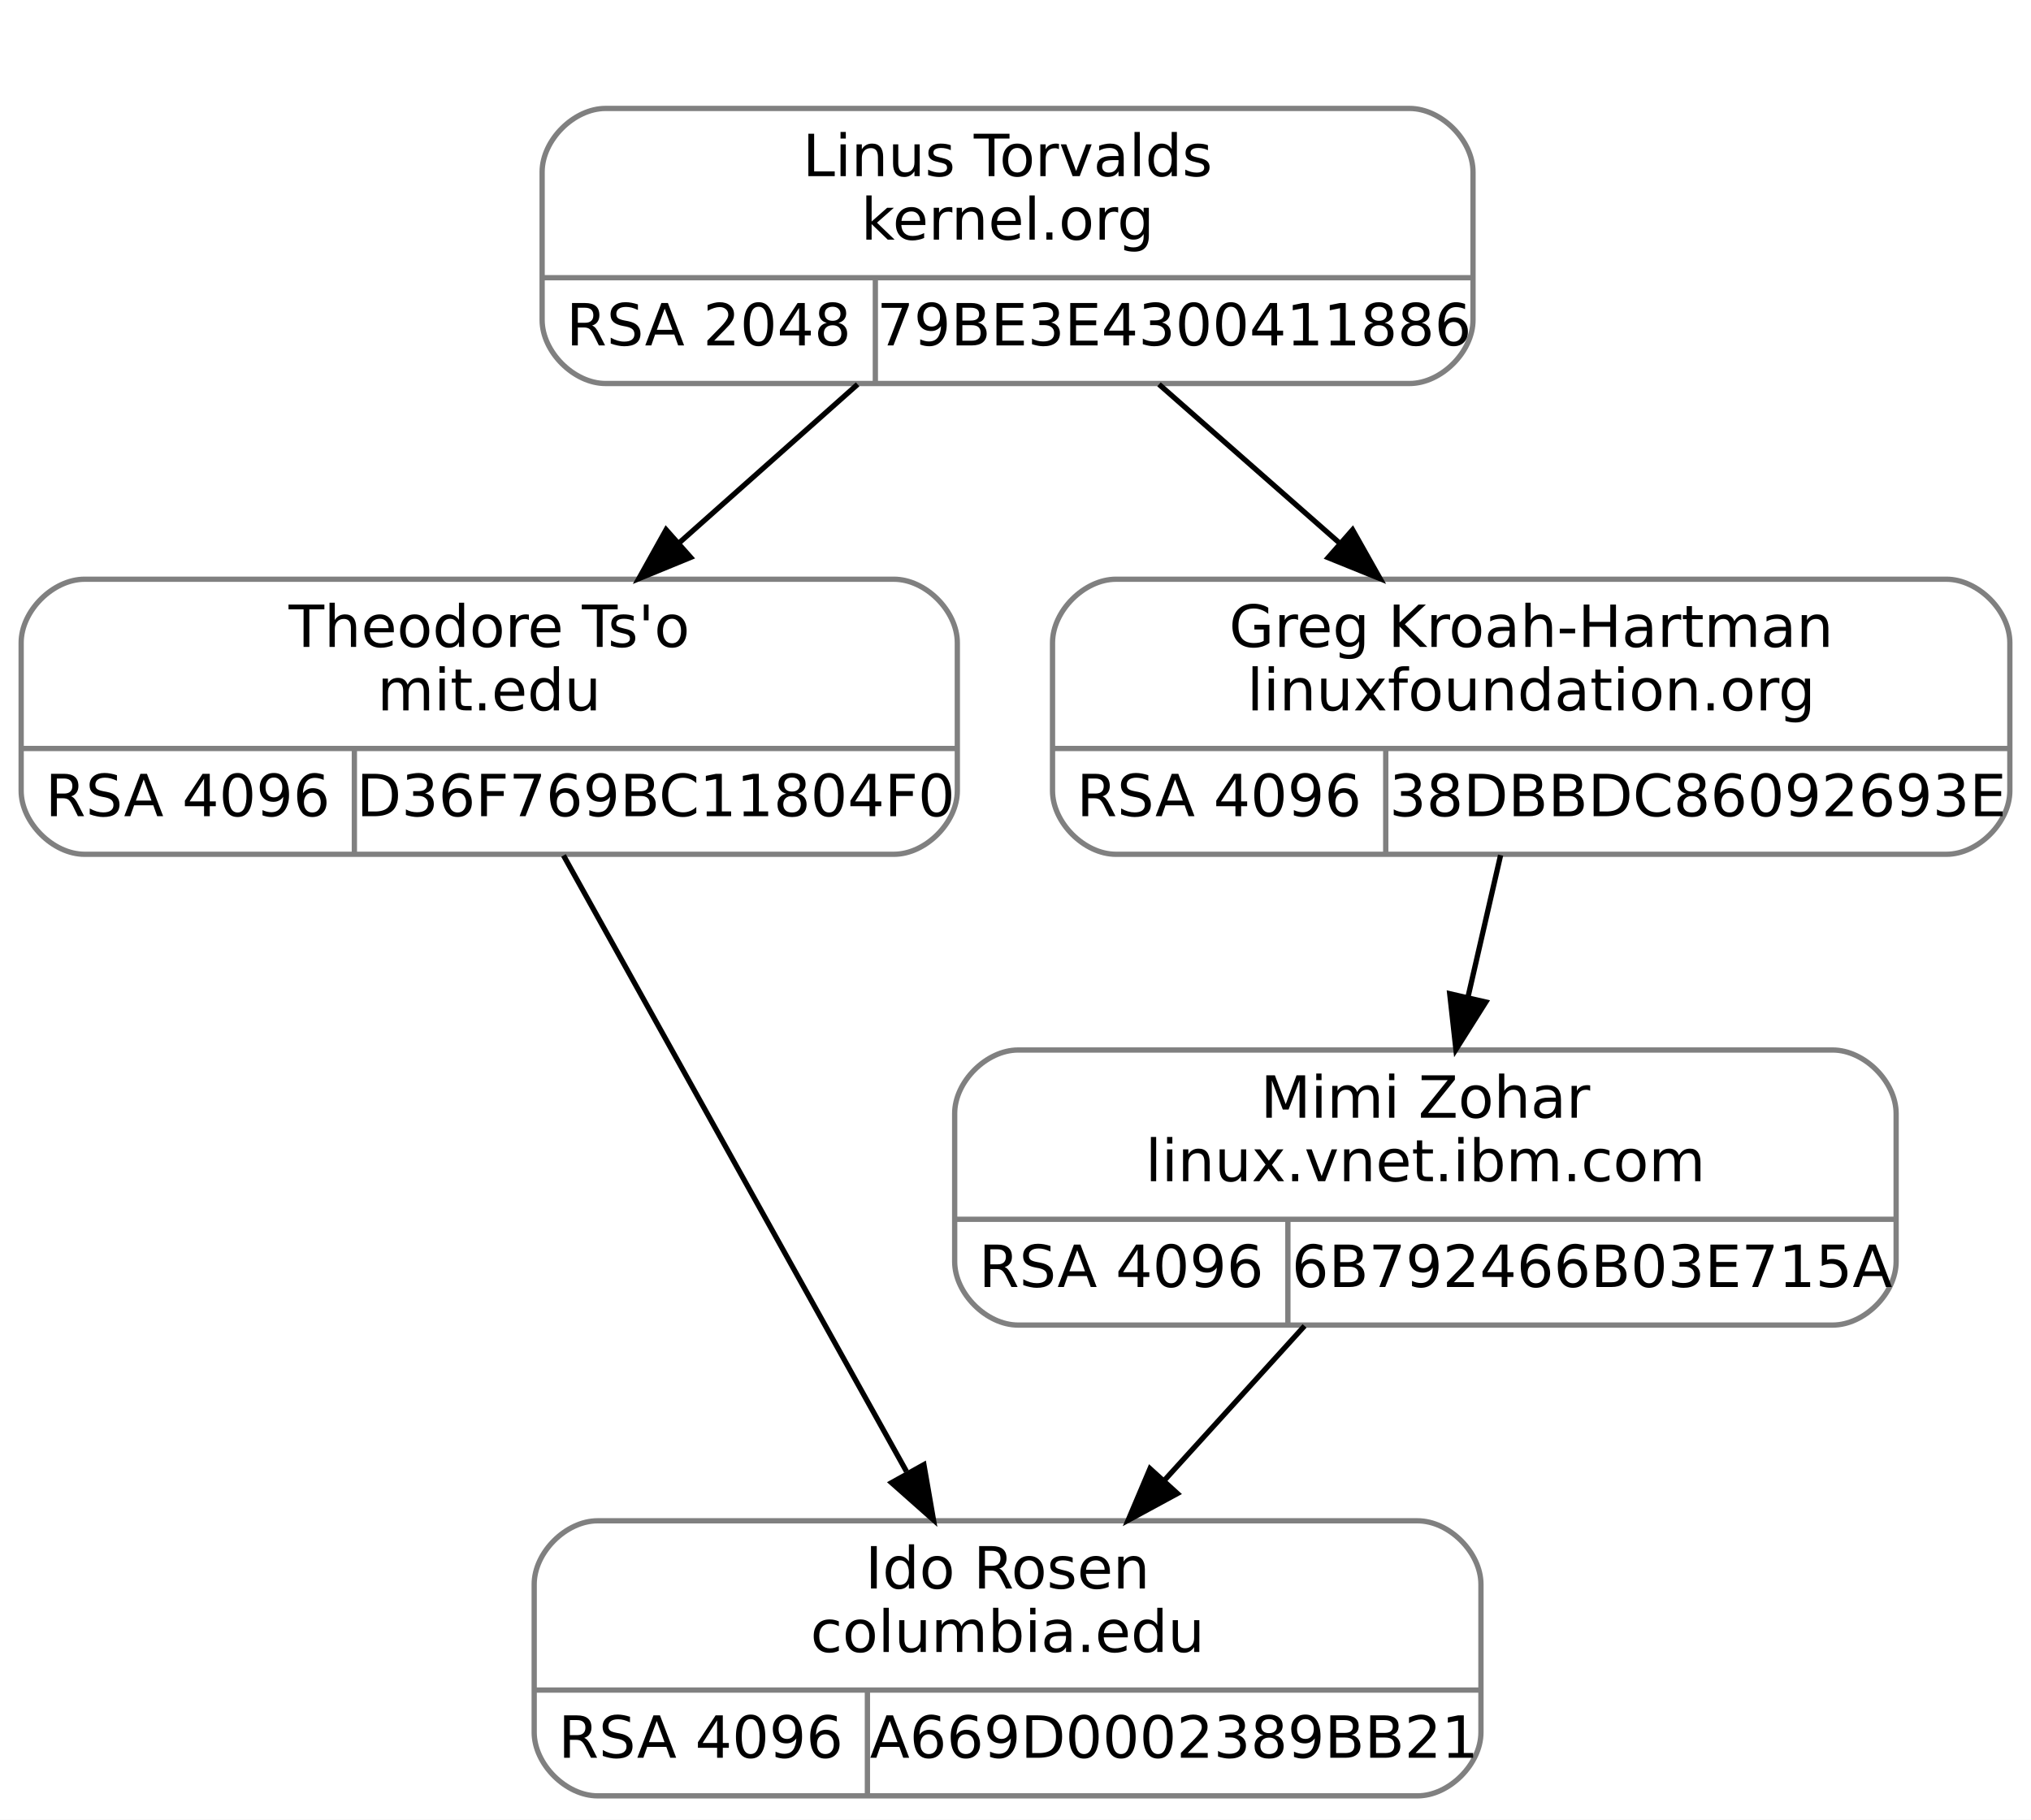
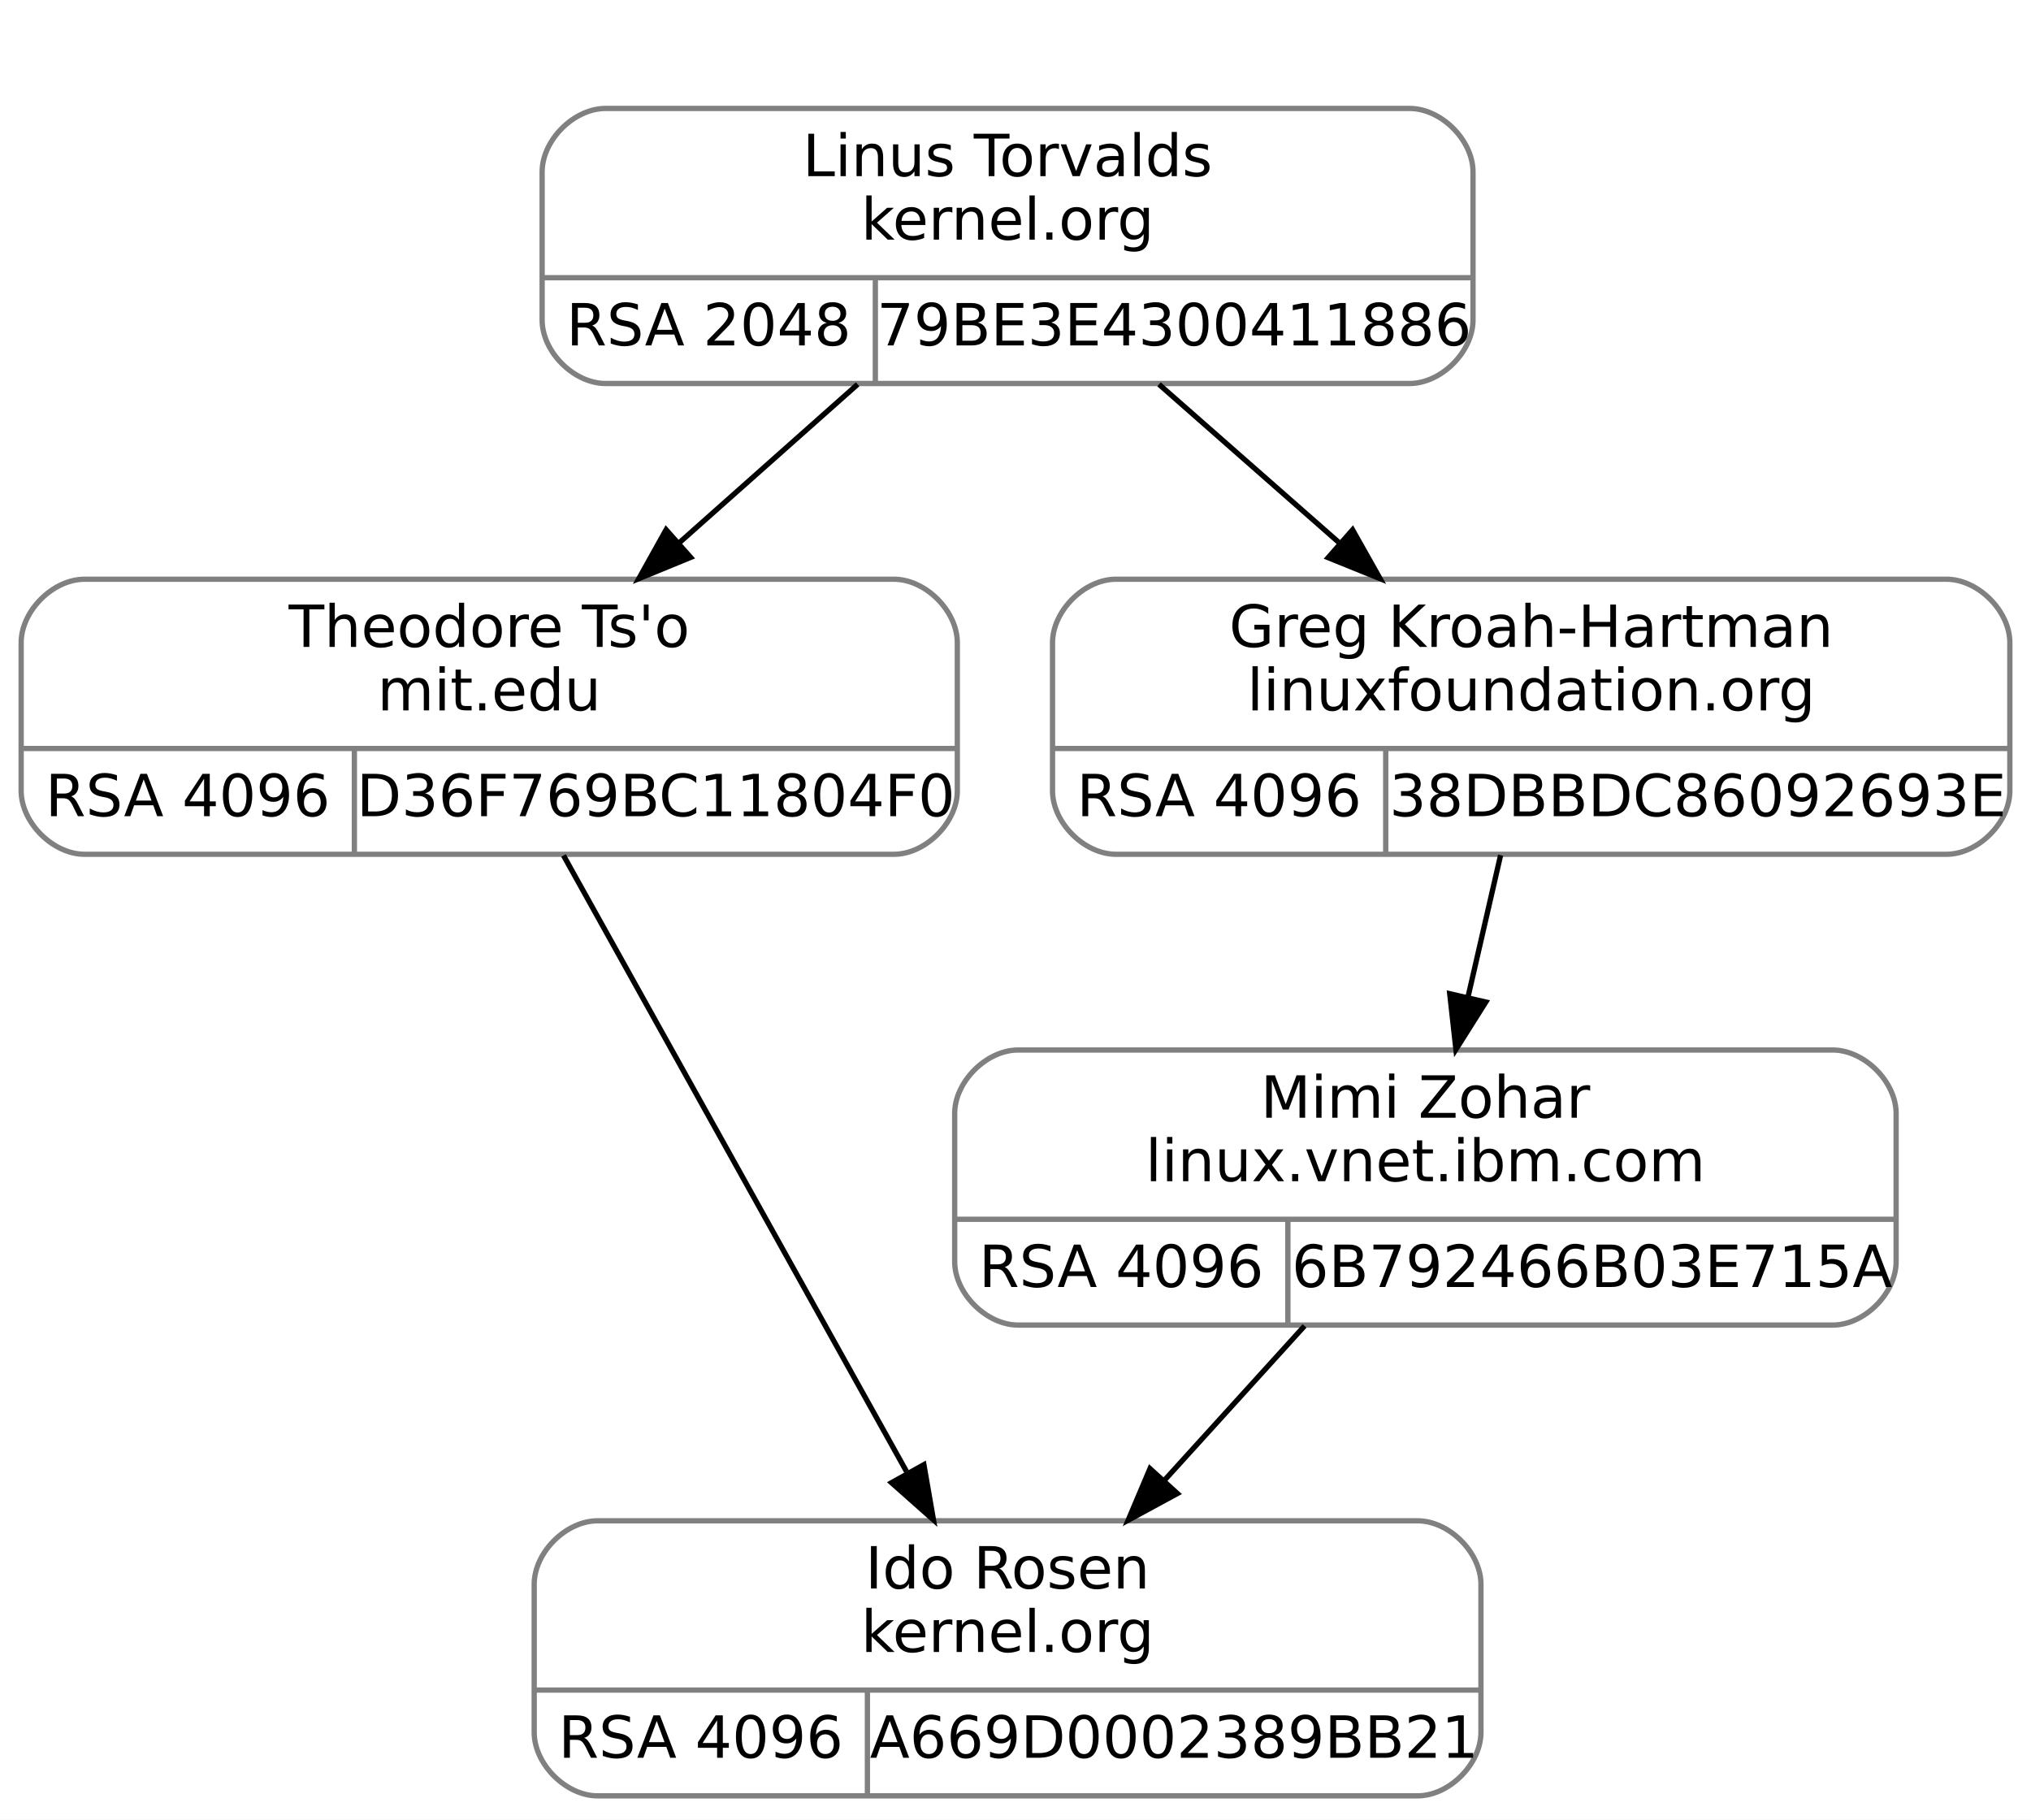
<svg xmlns="http://www.w3.org/2000/svg" width="384pt" height="344pt" viewBox="0.00 0.00 384.00 344.00">
  <g id="graph0" class="graph" transform="scale(1 1) rotate(0) translate(4 340)">
    <polygon fill="white" stroke="transparent" points="-4,4 -4,-340 380,-340 380,4 -4,4" />
    <g id="clust1" class="cluster">
      <polygon fill="none" stroke="white" points="90.5,-259 90.5,-328 282.5,-328 282.5,-259 90.5,-259" />
    </g>
    <g id="node1" class="node">
      <path fill="none" stroke="gray" d="M12,-178.5C12,-178.5 165,-178.5 165,-178.5 171,-178.5 177,-184.5 177,-190.5 177,-190.5 177,-218.5 177,-218.5 177,-224.5 171,-230.5 165,-230.5 165,-230.5 12,-230.5 12,-230.5 6,-230.5 0,-224.5 0,-218.5 0,-218.5 0,-190.5 0,-190.5 0,-184.5 6,-178.5 12,-178.5" />
      <text text-anchor="middle" x="88.5" y="-217.7" font-family="droid sans,dejavu sans,helvetica" font-size="11.00">Theodore Ts'o</text>
      <text text-anchor="middle" x="88.5" y="-205.7" font-family="droid sans,dejavu sans,helvetica" font-size="11.00">mit.edu</text>
      <polyline fill="none" stroke="gray" points="0,-198.5 177,-198.5 " />
      <text text-anchor="middle" x="31.5" y="-185.7" font-family="droid sans,dejavu sans,helvetica" font-size="11.00">RSA 4096</text>
      <polyline fill="none" stroke="gray" points="63,-178.5 63,-198.5 " />
      <text text-anchor="middle" x="120" y="-185.7" font-family="droid sans,dejavu sans,helvetica" font-size="11.00">D36F769BC11804F0</text>
    </g>
    <g id="node3" class="node">
      <path fill="none" stroke="gray" d="M109,-0.5C109,-0.5 264,-0.5 264,-0.5 270,-0.5 276,-6.5 276,-12.5 276,-12.5 276,-40.5 276,-40.5 276,-46.5 270,-52.5 264,-52.5 264,-52.5 109,-52.5 109,-52.5 103,-52.5 97,-46.5 97,-40.5 97,-40.5 97,-12.5 97,-12.5 97,-6.5 103,-0.5 109,-0.5" />
      <text text-anchor="middle" x="186.5" y="-39.7" font-family="droid sans,dejavu sans,helvetica" font-size="11.00">Ido Rosen</text>
-       <text text-anchor="middle" x="186.5" y="-27.7" font-family="droid sans,dejavu sans,helvetica" font-size="11.00">columbia.edu</text>
+       <text text-anchor="middle" x="186.5" y="-27.7" font-family="droid sans,dejavu sans,helvetica" font-size="11.00">kernel.org</text>
      <polyline fill="none" stroke="gray" points="97,-20.5 276,-20.5 " />
      <text text-anchor="middle" x="128.5" y="-7.7" font-family="droid sans,dejavu sans,helvetica" font-size="11.00">RSA 4096</text>
      <polyline fill="none" stroke="gray" points="160,-0.5 160,-20.5 " />
      <text text-anchor="middle" x="218" y="-7.7" font-family="droid sans,dejavu sans,helvetica" font-size="11.00">A669D0002389BB21</text>
    </g>
    <g id="edge2" class="edge">
      <path fill="none" stroke="black" d="M102.54,-178.28C119.57,-147.7 148.35,-96.01 167.39,-61.82" />
      <polygon fill="black" stroke="black" points="170.68,-63.11 172.49,-52.67 164.56,-59.7 170.68,-63.11" />
    </g>
    <g id="node2" class="node">
      <path fill="none" stroke="gray" d="M110.5,-267.5C110.5,-267.5 262.5,-267.5 262.5,-267.5 268.5,-267.5 274.5,-273.5 274.5,-279.5 274.5,-279.5 274.5,-307.5 274.5,-307.5 274.5,-313.5 268.5,-319.5 262.5,-319.5 262.5,-319.5 110.5,-319.5 110.5,-319.5 104.5,-319.5 98.5,-313.5 98.5,-307.5 98.5,-307.5 98.5,-279.5 98.5,-279.5 98.5,-273.5 104.5,-267.5 110.5,-267.5" />
      <text text-anchor="middle" x="186.5" y="-306.7" font-family="droid sans,dejavu sans,helvetica" font-size="11.00">Linus Torvalds</text>
      <text text-anchor="middle" x="186.5" y="-294.7" font-family="droid sans,dejavu sans,helvetica" font-size="11.00">kernel.org</text>
      <polyline fill="none" stroke="gray" points="98.5,-287.5 274.5,-287.5 " />
      <text text-anchor="middle" x="130" y="-274.7" font-family="droid sans,dejavu sans,helvetica" font-size="11.00">RSA 2048</text>
      <polyline fill="none" stroke="gray" points="161.5,-267.5 161.5,-287.5 " />
      <text text-anchor="middle" x="218" y="-274.7" font-family="droid sans,dejavu sans,helvetica" font-size="11.00">79BE3E4300411886</text>
    </g>
    <g id="edge1" class="edge">
      <path fill="none" stroke="black" d="M158.15,-267.34C147.59,-257.96 135.46,-247.19 124.31,-237.29" />
      <polygon fill="black" stroke="black" points="126.58,-234.63 116.78,-230.61 121.94,-239.86 126.58,-234.63" />
    </g>
    <g id="node4" class="node">
      <path fill="none" stroke="gray" d="M207,-178.5C207,-178.5 364,-178.5 364,-178.5 370,-178.5 376,-184.5 376,-190.5 376,-190.5 376,-218.5 376,-218.5 376,-224.5 370,-230.5 364,-230.5 364,-230.5 207,-230.5 207,-230.5 201,-230.5 195,-224.5 195,-218.5 195,-218.5 195,-190.5 195,-190.5 195,-184.5 201,-178.5 207,-178.5" />
      <text text-anchor="middle" x="285.5" y="-217.7" font-family="droid sans,dejavu sans,helvetica" font-size="11.00">Greg Kroah-Hartman</text>
      <text text-anchor="middle" x="285.5" y="-205.7" font-family="droid sans,dejavu sans,helvetica" font-size="11.00">linuxfoundation.org</text>
      <polyline fill="none" stroke="gray" points="195,-198.5 376,-198.5 " />
      <text text-anchor="middle" x="226.5" y="-185.7" font-family="droid sans,dejavu sans,helvetica" font-size="11.00">RSA 4096</text>
      <polyline fill="none" stroke="gray" points="258,-178.5 258,-198.5 " />
      <text text-anchor="middle" x="317" y="-185.7" font-family="droid sans,dejavu sans,helvetica" font-size="11.00">38DBBDC86092693E</text>
    </g>
    <g id="edge3" class="edge">
      <path fill="none" stroke="black" d="M215.13,-267.34C225.81,-257.96 238.06,-247.19 249.32,-237.29" />
      <polygon fill="black" stroke="black" points="251.73,-239.84 256.93,-230.61 247.11,-234.58 251.73,-239.84" />
    </g>
    <g id="node5" class="node">
      <path fill="none" stroke="gray" d="M188.5,-89.5C188.5,-89.5 342.5,-89.5 342.5,-89.5 348.5,-89.5 354.5,-95.5 354.5,-101.5 354.5,-101.5 354.5,-129.5 354.5,-129.5 354.5,-135.5 348.5,-141.5 342.5,-141.5 342.5,-141.5 188.5,-141.5 188.5,-141.5 182.5,-141.5 176.5,-135.5 176.5,-129.5 176.5,-129.5 176.5,-101.5 176.5,-101.5 176.5,-95.5 182.5,-89.5 188.5,-89.5" />
      <text text-anchor="middle" x="265.5" y="-128.7" font-family="droid sans,dejavu sans,helvetica" font-size="11.00">Mimi Zohar</text>
      <text text-anchor="middle" x="265.5" y="-116.7" font-family="droid sans,dejavu sans,helvetica" font-size="11.00">linux.vnet.ibm.com</text>
      <polyline fill="none" stroke="gray" points="176.5,-109.5 354.5,-109.5 " />
      <text text-anchor="middle" x="208" y="-96.7" font-family="droid sans,dejavu sans,helvetica" font-size="11.00">RSA 4096</text>
      <polyline fill="none" stroke="gray" points="239.5,-89.5 239.5,-109.5 " />
      <text text-anchor="middle" x="297" y="-96.7" font-family="droid sans,dejavu sans,helvetica" font-size="11.00">6B792466B03E715A</text>
    </g>
    <g id="edge4" class="edge">
      <path fill="none" stroke="black" d="M279.72,-178.34C277.79,-169.95 275.6,-160.45 273.54,-151.46" />
      <polygon fill="black" stroke="black" points="276.92,-150.57 271.27,-141.61 270.1,-152.14 276.92,-150.57" />
    </g>
    <g id="edge5" class="edge">
      <path fill="none" stroke="black" d="M242.65,-89.34C234.38,-80.23 224.92,-69.81 216.15,-60.15" />
      <polygon fill="black" stroke="black" points="218.61,-57.66 209.3,-52.61 213.43,-62.36 218.61,-57.66" />
    </g>
  </g>
</svg>
